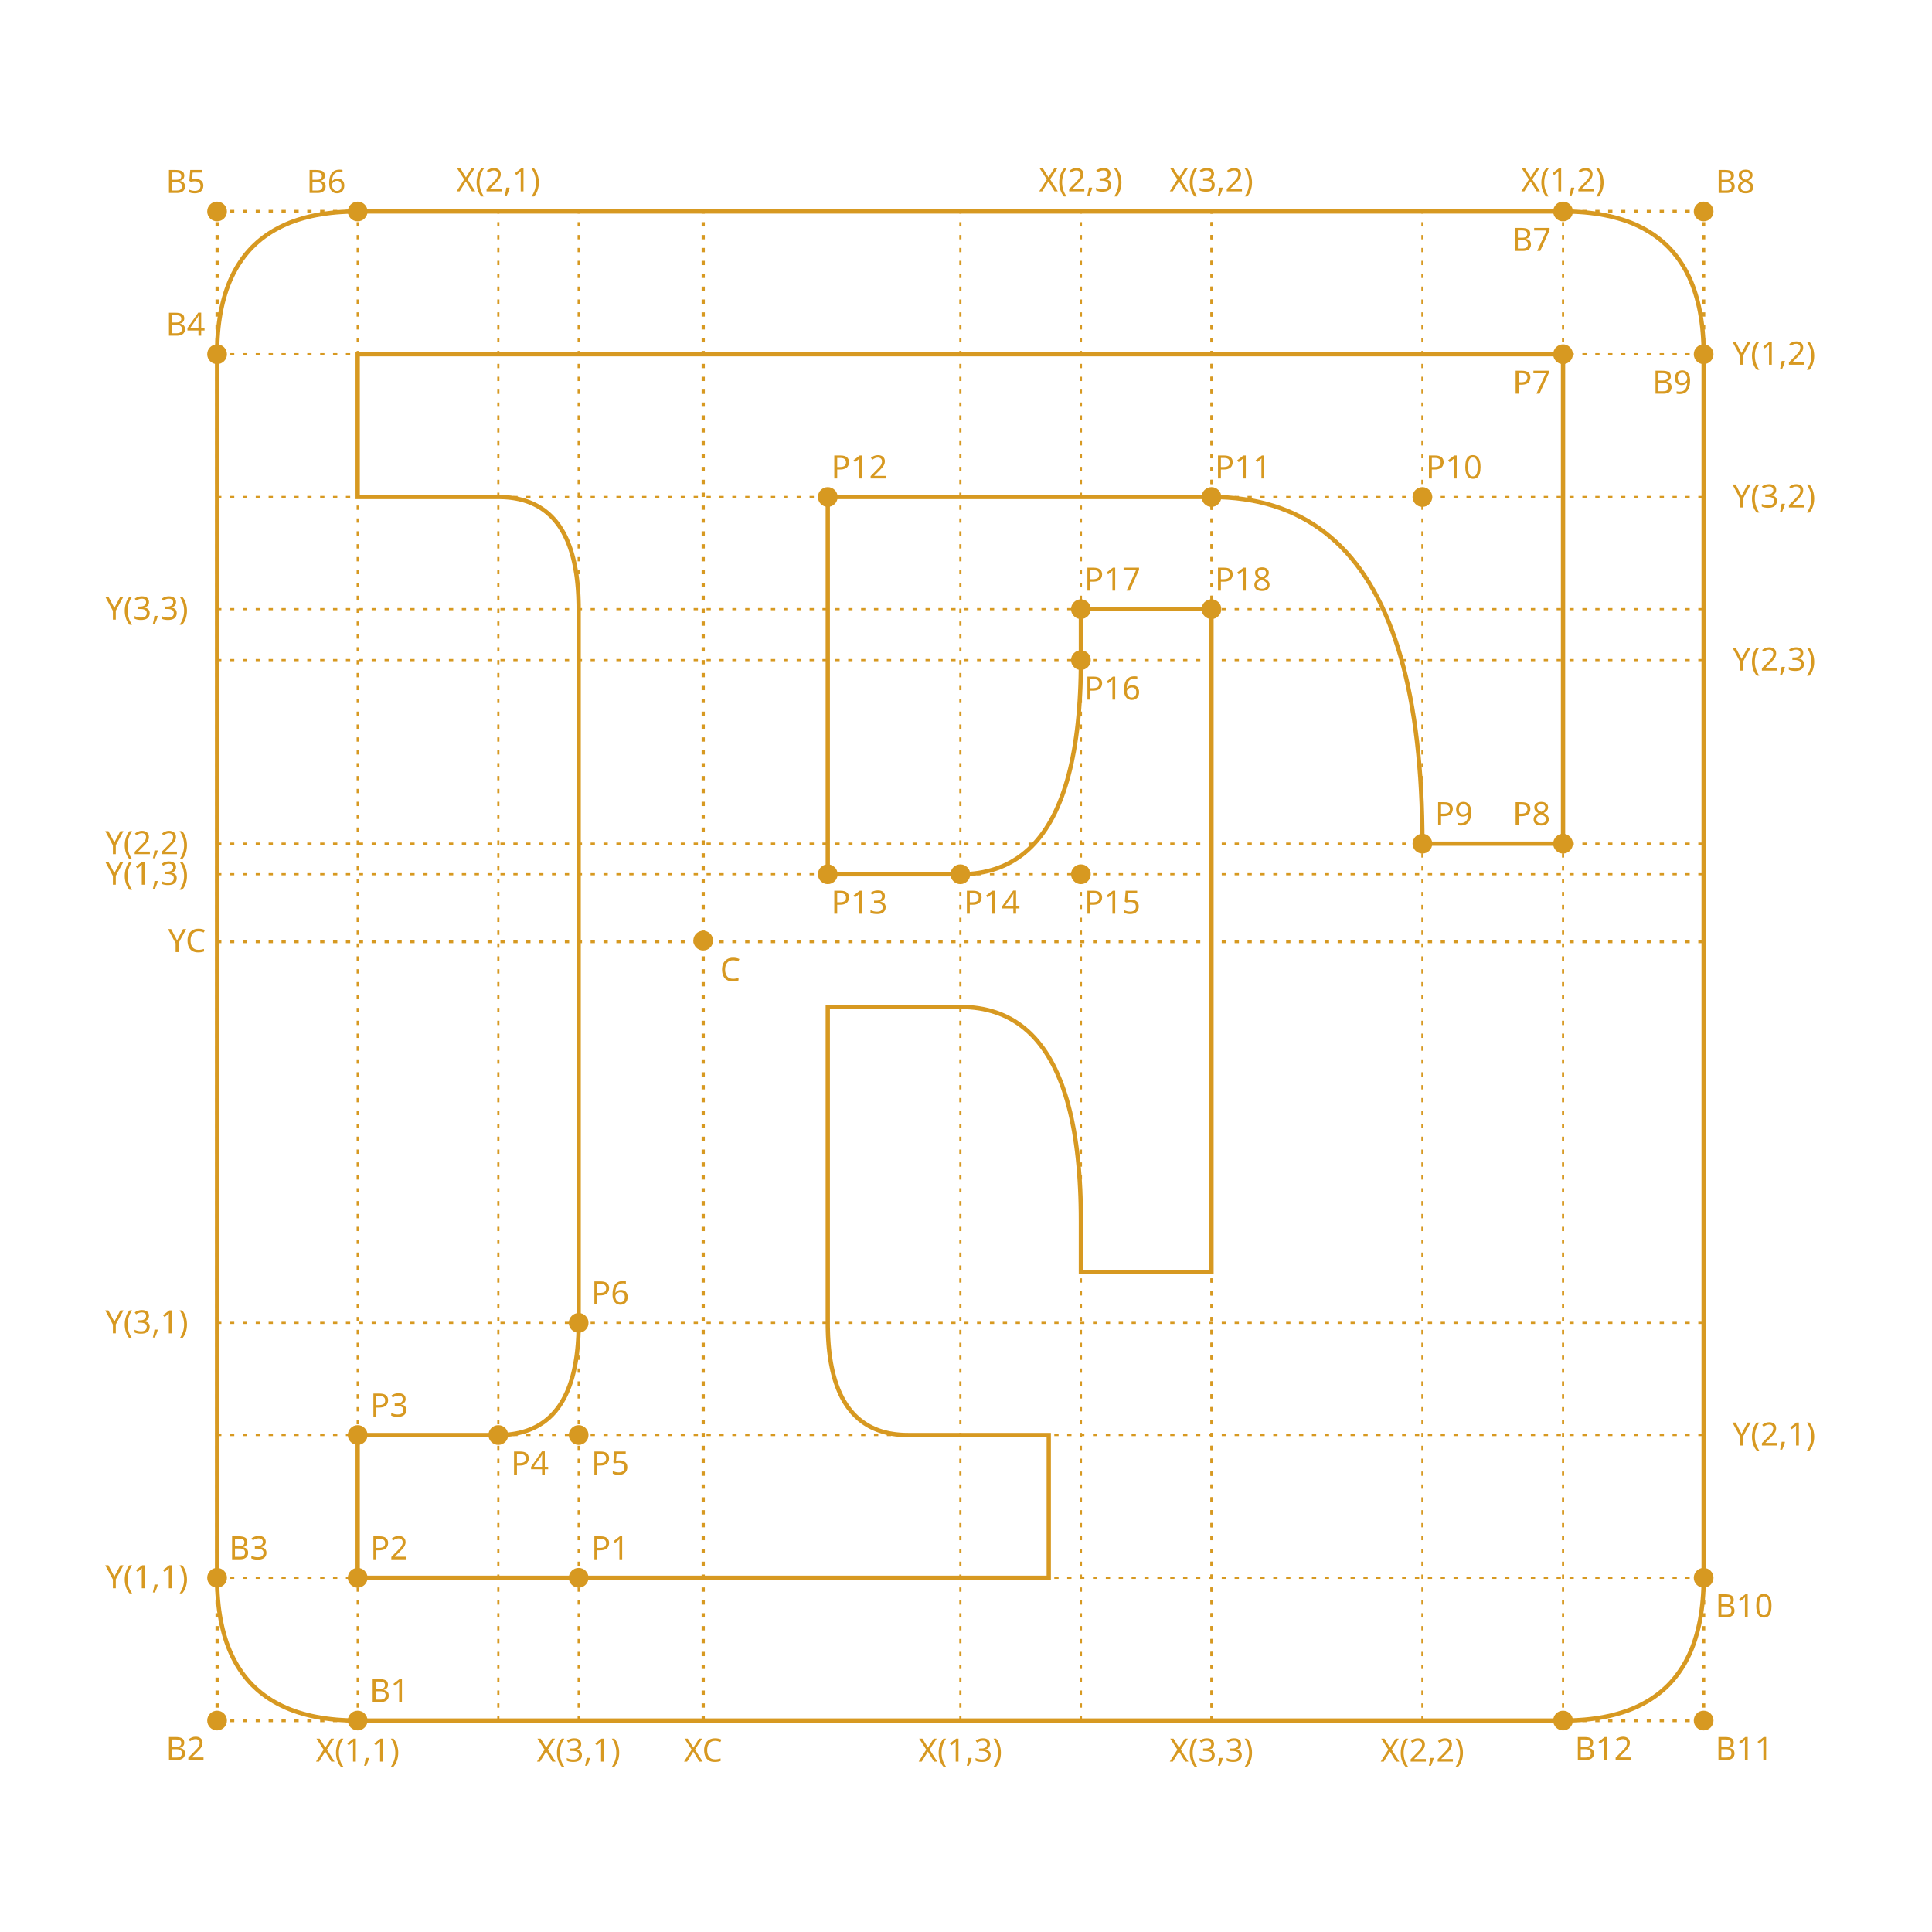
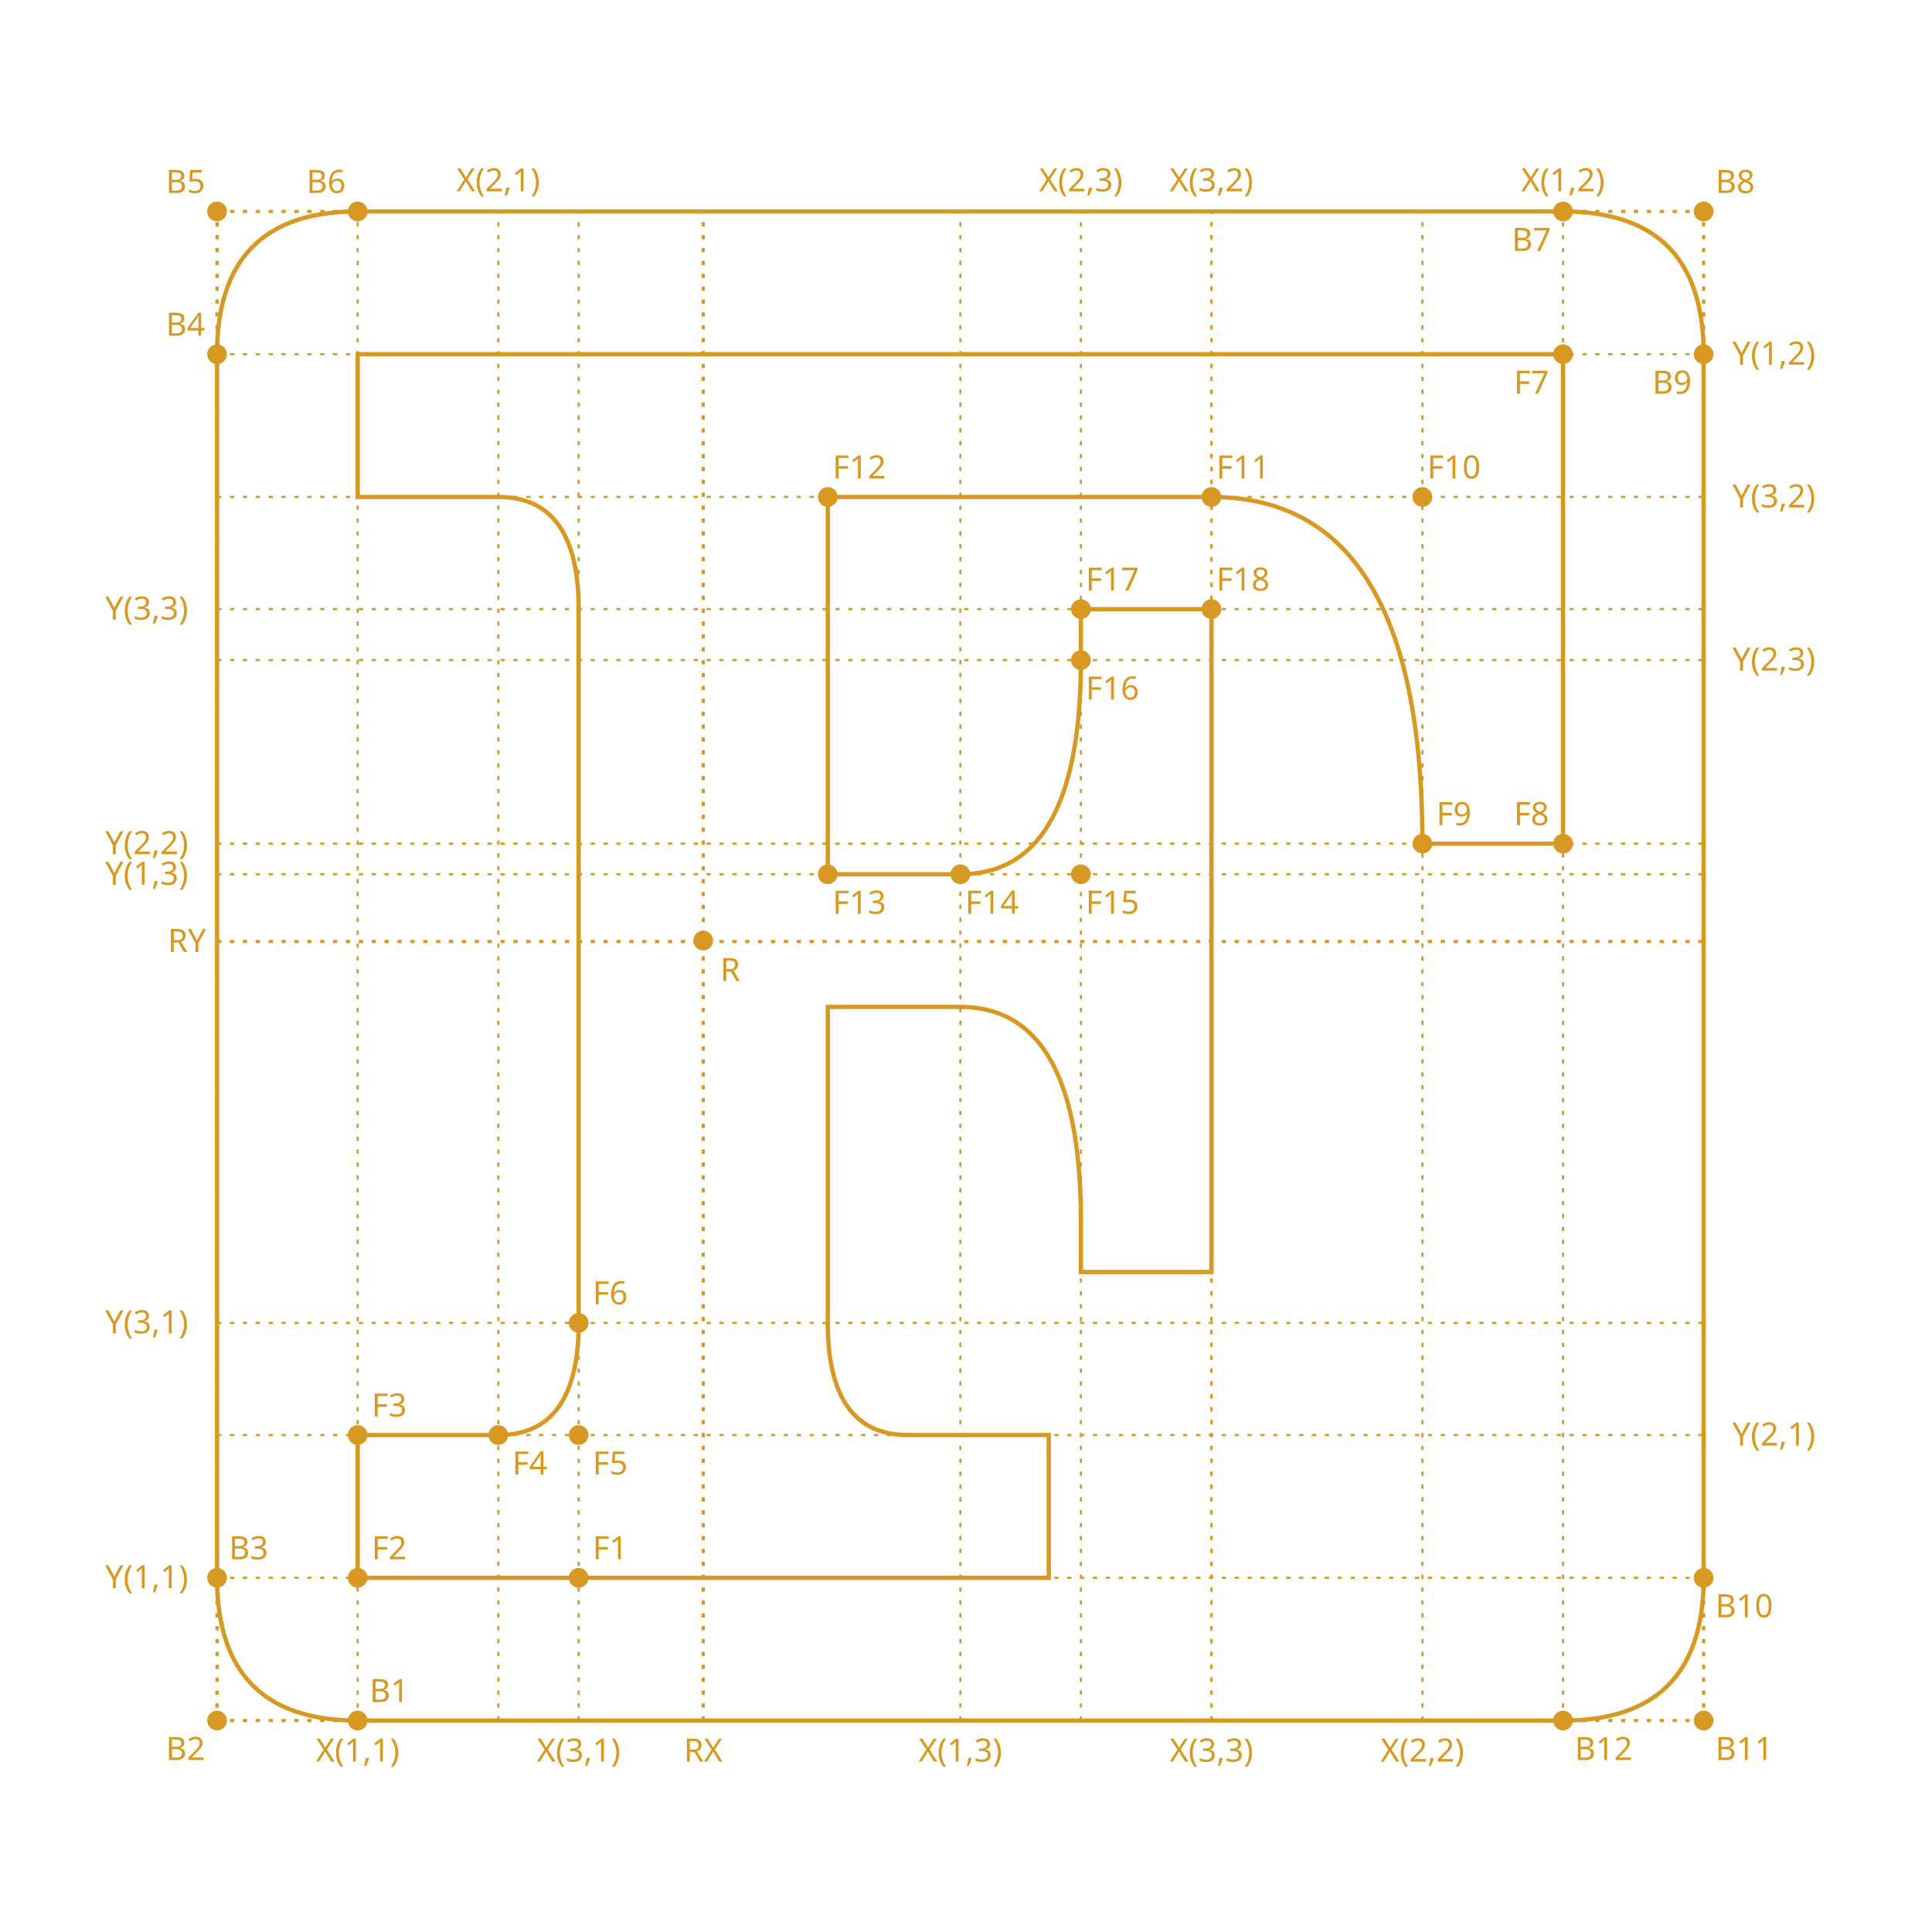
<svg xmlns="http://www.w3.org/2000/svg" xmlns:xlink="http://www.w3.org/1999/xlink" width="900" height="900" viewBox="0 0 900 900">
  <g id="gnuplot_canvas">
    <rect x="0" y="0" width="900" height="900" fill="none" />
    <defs>
      <circle id="gpDot" r="0.5" stroke-width="0.5" stroke="currentColor" />
      <path id="gpPt0" stroke-width="0.178" stroke="currentColor" d="M-1,0 h2 M0,-1 v2" />
      <path id="gpPt1" stroke-width="0.178" stroke="currentColor" d="M-1,-1 L1,1 M1,-1 L-1,1" />
      <path id="gpPt2" stroke-width="0.178" stroke="currentColor" d="M-1,0 L1,0 M0,-1 L0,1 M-1,-1 L1,1 M-1,1 L1,-1" />
      <rect id="gpPt3" stroke-width="0.178" stroke="currentColor" x="-1" y="-1" width="2" height="2" />
      <rect id="gpPt4" stroke-width="0.178" stroke="currentColor" fill="currentColor" x="-1" y="-1" width="2" height="2" />
      <circle id="gpPt5" stroke-width="0.178" stroke="currentColor" cx="0" cy="0" r="1" />
      <use xlink:href="#gpPt5" id="gpPt6" fill="currentColor" stroke="none" />
      <path id="gpPt7" stroke-width="0.178" stroke="currentColor" d="M0,-1.33 L-1.33,0.67 L1.33,0.67 z" />
      <use xlink:href="#gpPt7" id="gpPt8" fill="currentColor" stroke="none" />
      <use xlink:href="#gpPt7" id="gpPt9" stroke="currentColor" transform="rotate(180)" />
      <use xlink:href="#gpPt9" id="gpPt10" fill="currentColor" stroke="none" />
      <use xlink:href="#gpPt3" id="gpPt11" stroke="currentColor" transform="rotate(45)" />
      <use xlink:href="#gpPt11" id="gpPt12" fill="currentColor" stroke="none" />
      <path id="gpPt13" stroke-width="0.178" stroke="currentColor" d="M0,1.330 L1.265,0.411 L0.782,-1.067 L-0.782,-1.076 L-1.265,0.411 z" />
      <use xlink:href="#gpPt13" id="gpPt14" fill="currentColor" stroke="none" />
      <filter id="textbox" filterUnits="objectBoundingBox" x="0" y="0" height="1" width="1">
        <feFlood flood-color="white" flood-opacity="1" result="bgnd" />
        <feComposite in="SourceGraphic" in2="bgnd" operator="atop" />
      </filter>
      <filter id="greybox" filterUnits="objectBoundingBox" x="0" y="0" height="1" width="1">
        <feFlood flood-color="lightgrey" flood-opacity="1" result="grey" />
        <feComposite in="SourceGraphic" in2="grey" operator="atop" />
      </filter>
    </defs>
    <g fill="none" color="white" stroke="currentColor" stroke-width="1.00" stroke-linecap="butt" stroke-linejoin="miter">
</g>
    <g fill="none" color="black" stroke="currentColor" stroke-width="1.00" stroke-linecap="butt" stroke-linejoin="miter">
      <path stroke="black" d="M26.25,830.00 M868.49,830.00  " />
      <g transform="translate(15.75,834.88)" stroke="none" fill="black" font-family="Cascadia Mono" font-size="15.00" text-anchor="end">
        <text />
      </g>
    </g>
    <g fill="none" color="black" stroke="currentColor" stroke-width="1.00" stroke-linecap="butt" stroke-linejoin="miter">
      <path stroke="black" d="M26.25,735.00 M868.49,735.00  " />
      <g transform="translate(15.75,739.88)" stroke="none" fill="black" font-family="Cascadia Mono" font-size="15.00" text-anchor="end">
        <text />
      </g>
    </g>
    <g fill="none" color="black" stroke="currentColor" stroke-width="1.00" stroke-linecap="butt" stroke-linejoin="miter">
      <path stroke="black" d="M26.25,640.00 M868.49,640.00  " />
      <g transform="translate(15.75,644.88)" stroke="none" fill="black" font-family="Cascadia Mono" font-size="15.00" text-anchor="end">
        <text />
      </g>
    </g>
    <g fill="none" color="black" stroke="currentColor" stroke-width="1.00" stroke-linecap="butt" stroke-linejoin="miter">
      <path stroke="black" d="M26.25,545.00 M868.49,545.00  " />
      <g transform="translate(15.75,549.88)" stroke="none" fill="black" font-family="Cascadia Mono" font-size="15.00" text-anchor="end">
        <text />
      </g>
    </g>
    <g fill="none" color="black" stroke="currentColor" stroke-width="1.00" stroke-linecap="butt" stroke-linejoin="miter">
      <path stroke="black" d="M26.25,450.00 M868.49,450.00  " />
      <g transform="translate(15.75,454.88)" stroke="none" fill="black" font-family="Cascadia Mono" font-size="15.00" text-anchor="end">
        <text />
      </g>
    </g>
    <g fill="none" color="black" stroke="currentColor" stroke-width="1.00" stroke-linecap="butt" stroke-linejoin="miter">
      <path stroke="black" d="M26.25,355.01 M868.49,355.01  " />
      <g transform="translate(15.75,359.89)" stroke="none" fill="black" font-family="Cascadia Mono" font-size="15.00" text-anchor="end">
        <text />
      </g>
    </g>
    <g fill="none" color="black" stroke="currentColor" stroke-width="1.00" stroke-linecap="butt" stroke-linejoin="miter">
      <path stroke="black" d="M26.25,260.01 M868.49,260.01  " />
      <g transform="translate(15.75,264.89)" stroke="none" fill="black" font-family="Cascadia Mono" font-size="15.00" text-anchor="end">
        <text />
      </g>
    </g>
    <g fill="none" color="black" stroke="currentColor" stroke-width="1.00" stroke-linecap="butt" stroke-linejoin="miter">
      <path stroke="black" d="M26.25,165.01 M868.49,165.01  " />
      <g transform="translate(15.75,169.89)" stroke="none" fill="black" font-family="Cascadia Mono" font-size="15.00" text-anchor="end">
        <text />
      </g>
    </g>
    <g fill="none" color="black" stroke="currentColor" stroke-width="1.00" stroke-linecap="butt" stroke-linejoin="miter">
      <path stroke="black" d="M26.25,70.01 M868.49,70.01  " />
      <g transform="translate(15.75,74.89)" stroke="none" fill="black" font-family="Cascadia Mono" font-size="15.00" text-anchor="end">
        <text />
      </g>
    </g>
    <g fill="none" color="black" stroke="currentColor" stroke-width="1.00" stroke-linecap="butt" stroke-linejoin="miter">
      <path stroke="black" d="M73.04,877.50 M73.04,22.51  " />
      <g transform="translate(73.04,904.87)" stroke="none" fill="black" font-family="Cascadia Mono" font-size="15.00" text-anchor="middle">
        <text />
      </g>
    </g>
    <g fill="none" color="black" stroke="currentColor" stroke-width="1.00" stroke-linecap="butt" stroke-linejoin="miter">
      <path stroke="black" d="M166.62,877.50 M166.62,22.51  " />
      <g transform="translate(166.62,904.87)" stroke="none" fill="black" font-family="Cascadia Mono" font-size="15.00" text-anchor="middle">
        <text />
      </g>
    </g>
    <g fill="none" color="black" stroke="currentColor" stroke-width="1.00" stroke-linecap="butt" stroke-linejoin="miter">
      <path stroke="black" d="M260.21,877.50 M260.21,22.51  " />
      <g transform="translate(260.21,904.87)" stroke="none" fill="black" font-family="Cascadia Mono" font-size="15.00" text-anchor="middle">
        <text />
      </g>
    </g>
    <g fill="none" color="black" stroke="currentColor" stroke-width="1.00" stroke-linecap="butt" stroke-linejoin="miter">
      <path stroke="black" d="M353.79,877.50 M353.79,22.51  " />
      <g transform="translate(353.79,904.87)" stroke="none" fill="black" font-family="Cascadia Mono" font-size="15.00" text-anchor="middle">
        <text />
      </g>
    </g>
    <g fill="none" color="black" stroke="currentColor" stroke-width="1.00" stroke-linecap="butt" stroke-linejoin="miter">
      <path stroke="black" d="M447.37,877.50 M447.37,22.51  " />
      <g transform="translate(447.37,904.87)" stroke="none" fill="black" font-family="Cascadia Mono" font-size="15.00" text-anchor="middle">
        <text />
      </g>
    </g>
    <g fill="none" color="black" stroke="currentColor" stroke-width="1.00" stroke-linecap="butt" stroke-linejoin="miter">
      <path stroke="black" d="M540.95,877.50 M540.95,22.51  " />
      <g transform="translate(540.95,904.87)" stroke="none" fill="black" font-family="Cascadia Mono" font-size="15.00" text-anchor="middle">
        <text />
      </g>
    </g>
    <g fill="none" color="black" stroke="currentColor" stroke-width="1.00" stroke-linecap="butt" stroke-linejoin="miter">
      <path stroke="black" d="M634.53,877.50 M634.53,22.51  " />
      <g transform="translate(634.53,904.87)" stroke="none" fill="black" font-family="Cascadia Mono" font-size="15.00" text-anchor="middle">
        <text />
      </g>
    </g>
    <g fill="none" color="black" stroke="currentColor" stroke-width="1.00" stroke-linecap="butt" stroke-linejoin="miter">
      <path stroke="black" d="M728.12,877.50 M728.12,22.51  " />
      <g transform="translate(728.12,904.87)" stroke="none" fill="black" font-family="Cascadia Mono" font-size="15.00" text-anchor="middle">
        <text />
      </g>
    </g>
    <g fill="none" color="black" stroke="currentColor" stroke-width="1.00" stroke-linecap="butt" stroke-linejoin="miter">
      <path stroke="black" d="M821.70,877.50 M821.70,22.51  " />
      <g transform="translate(821.70,904.87)" stroke="none" fill="black" font-family="Cascadia Mono" font-size="15.00" text-anchor="middle">
        <text />
      </g>
    </g>
    <g fill="none" color="black" stroke="currentColor" stroke-width="1.00" stroke-linecap="butt" stroke-linejoin="miter">
      <g transform="translate(340.18,456.99)" stroke="none" fill="rgb(215,153,33)" font-family="Cascadia Mono" font-size="15.00" text-anchor="middle">
        <text>
-           <tspan font-family="Cascadia Mono">C</tspan>
+           <tspan font-family="Cascadia Mono">R</tspan>
        </text>
      </g>
      <g transform="translate(284.26,726.38)" stroke="none" fill="rgb(215,153,33)" font-family="Cascadia Mono" font-size="15.00" text-anchor="middle">
        <text>
-           <tspan font-family="Cascadia Mono">P1</tspan>
+           <tspan font-family="Cascadia Mono">F1</tspan>
        </text>
      </g>
      <g transform="translate(181.32,726.38)" stroke="none" fill="rgb(215,153,33)" font-family="Cascadia Mono" font-size="15.00" text-anchor="middle">
        <text>
-           <tspan font-family="Cascadia Mono">P2</tspan>
+           <tspan font-family="Cascadia Mono">F2</tspan>
        </text>
      </g>
      <g transform="translate(181.32,659.88)" stroke="none" fill="rgb(215,153,33)" font-family="Cascadia Mono" font-size="15.00" text-anchor="middle">
        <text>
-           <tspan font-family="Cascadia Mono">P3</tspan>
+           <tspan font-family="Cascadia Mono">F3</tspan>
        </text>
      </g>
      <g transform="translate(246.83,686.88)" stroke="none" fill="rgb(215,153,33)" font-family="Cascadia Mono" font-size="15.00" text-anchor="middle">
        <text>
-           <tspan font-family="Cascadia Mono">P4</tspan>
+           <tspan font-family="Cascadia Mono">F4</tspan>
        </text>
      </g>
      <g transform="translate(284.26,686.88)" stroke="none" fill="rgb(215,153,33)" font-family="Cascadia Mono" font-size="15.00" text-anchor="middle">
        <text>
-           <tspan font-family="Cascadia Mono">P5</tspan>
+           <tspan font-family="Cascadia Mono">F5</tspan>
        </text>
      </g>
      <g transform="translate(284.26,607.63)" stroke="none" fill="rgb(215,153,33)" font-family="Cascadia Mono" font-size="15.00" text-anchor="middle">
        <text>
-           <tspan font-family="Cascadia Mono">P6</tspan>
+           <tspan font-family="Cascadia Mono">F6</tspan>
        </text>
      </g>
      <g transform="translate(713.42,183.39)" stroke="none" fill="rgb(215,153,33)" font-family="Cascadia Mono" font-size="15.00" text-anchor="middle">
        <text>
-           <tspan font-family="Cascadia Mono">P7</tspan>
+           <tspan font-family="Cascadia Mono">F7</tspan>
        </text>
      </g>
      <g transform="translate(713.42,384.39)" stroke="none" fill="rgb(215,153,33)" font-family="Cascadia Mono" font-size="15.00" text-anchor="middle">
        <text>
-           <tspan font-family="Cascadia Mono">P8</tspan>
+           <tspan font-family="Cascadia Mono">F8</tspan>
        </text>
      </g>
      <g transform="translate(677.31,384.39)" stroke="none" fill="rgb(215,153,33)" font-family="Cascadia Mono" font-size="15.00" text-anchor="middle">
        <text>
-           <tspan font-family="Cascadia Mono">P9</tspan>
+           <tspan font-family="Cascadia Mono">F9</tspan>
        </text>
      </g>
      <g transform="translate(677.31,222.89)" stroke="none" fill="rgb(215,153,33)" font-family="Cascadia Mono" font-size="15.00" text-anchor="middle">
        <text>
-           <tspan font-family="Cascadia Mono">P10</tspan>
+           <tspan font-family="Cascadia Mono">F10</tspan>
        </text>
      </g>
      <g transform="translate(579.05,222.89)" stroke="none" fill="rgb(215,153,33)" font-family="Cascadia Mono" font-size="15.00" text-anchor="middle">
        <text>
-           <tspan font-family="Cascadia Mono">P11</tspan>
+           <tspan font-family="Cascadia Mono">F11</tspan>
        </text>
      </g>
      <g transform="translate(400.31,222.89)" stroke="none" fill="rgb(215,153,33)" font-family="Cascadia Mono" font-size="15.00" text-anchor="middle">
        <text>
-           <tspan font-family="Cascadia Mono">P12</tspan>
+           <tspan font-family="Cascadia Mono">F12</tspan>
        </text>
      </g>
      <g transform="translate(400.31,425.64)" stroke="none" fill="rgb(215,153,33)" font-family="Cascadia Mono" font-size="15.00" text-anchor="middle">
        <text>
-           <tspan font-family="Cascadia Mono">P13</tspan>
+           <tspan font-family="Cascadia Mono">F13</tspan>
        </text>
      </g>
      <g transform="translate(462.07,425.64)" stroke="none" fill="rgb(215,153,33)" font-family="Cascadia Mono" font-size="15.00" text-anchor="middle">
        <text>
-           <tspan font-family="Cascadia Mono">P14</tspan>
+           <tspan font-family="Cascadia Mono">F14</tspan>
        </text>
      </g>
      <g transform="translate(518.22,425.64)" stroke="none" fill="rgb(215,153,33)" font-family="Cascadia Mono" font-size="15.00" text-anchor="middle">
        <text>
-           <tspan font-family="Cascadia Mono">P15</tspan>
+           <tspan font-family="Cascadia Mono">F15</tspan>
        </text>
      </g>
      <g transform="translate(518.22,325.89)" stroke="none" fill="rgb(215,153,33)" font-family="Cascadia Mono" font-size="15.00" text-anchor="middle">
        <text>
-           <tspan font-family="Cascadia Mono">P16</tspan>
+           <tspan font-family="Cascadia Mono">F16</tspan>
        </text>
      </g>
      <g transform="translate(518.22,275.14)" stroke="none" fill="rgb(215,153,33)" font-family="Cascadia Mono" font-size="15.00" text-anchor="middle">
        <text>
-           <tspan font-family="Cascadia Mono">P17</tspan>
+           <tspan font-family="Cascadia Mono">F17</tspan>
        </text>
      </g>
      <g transform="translate(579.05,275.14)" stroke="none" fill="rgb(215,153,33)" font-family="Cascadia Mono" font-size="15.00" text-anchor="middle">
        <text>
-           <tspan font-family="Cascadia Mono">P18</tspan>
+           <tspan font-family="Cascadia Mono">F18</tspan>
        </text>
      </g>
      <g transform="translate(181.32,792.88)" stroke="none" fill="rgb(215,153,33)" font-family="Cascadia Mono" font-size="15.00" text-anchor="middle">
        <text>
          <tspan font-family="Cascadia Mono">B1</tspan>
        </text>
      </g>
      <g transform="translate(86.42,819.88)" stroke="none" fill="rgb(215,153,33)" font-family="Cascadia Mono" font-size="15.00" text-anchor="middle">
        <text>
          <tspan font-family="Cascadia Mono">B2</tspan>
        </text>
      </g>
      <g transform="translate(115.82,726.38)" stroke="none" fill="rgb(215,153,33)" font-family="Cascadia Mono" font-size="15.00" text-anchor="middle">
        <text>
          <tspan font-family="Cascadia Mono">B3</tspan>
        </text>
      </g>
      <g transform="translate(86.42,156.39)" stroke="none" fill="rgb(215,153,33)" font-family="Cascadia Mono" font-size="15.00" text-anchor="middle">
        <text>
          <tspan font-family="Cascadia Mono">B4</tspan>
        </text>
      </g>
      <g transform="translate(86.42,89.89)" stroke="none" fill="rgb(215,153,33)" font-family="Cascadia Mono" font-size="15.00" text-anchor="middle">
        <text>
          <tspan font-family="Cascadia Mono">B5</tspan>
        </text>
      </g>
      <g transform="translate(151.92,89.89)" stroke="none" fill="rgb(215,153,33)" font-family="Cascadia Mono" font-size="15.00" text-anchor="middle">
        <text>
          <tspan font-family="Cascadia Mono">B6</tspan>
        </text>
      </g>
      <g transform="translate(713.42,116.89)" stroke="none" fill="rgb(215,153,33)" font-family="Cascadia Mono" font-size="15.00" text-anchor="middle">
        <text>
          <tspan font-family="Cascadia Mono">B7</tspan>
        </text>
      </g>
      <g transform="translate(808.32,89.89)" stroke="none" fill="rgb(215,153,33)" font-family="Cascadia Mono" font-size="15.00" text-anchor="middle">
        <text>
          <tspan font-family="Cascadia Mono">B8</tspan>
        </text>
      </g>
      <g transform="translate(778.92,183.39)" stroke="none" fill="rgb(215,153,33)" font-family="Cascadia Mono" font-size="15.00" text-anchor="middle">
        <text>
          <tspan font-family="Cascadia Mono">B9</tspan>
        </text>
      </g>
      <g transform="translate(812.52,753.38)" stroke="none" fill="rgb(215,153,33)" font-family="Cascadia Mono" font-size="15.00" text-anchor="middle">
        <text>
          <tspan font-family="Cascadia Mono">B10</tspan>
        </text>
      </g>
      <g transform="translate(812.52,819.88)" stroke="none" fill="rgb(215,153,33)" font-family="Cascadia Mono" font-size="15.00" text-anchor="middle">
        <text>
          <tspan font-family="Cascadia Mono">B11</tspan>
        </text>
      </g>
      <g transform="translate(747.02,819.88)" stroke="none" fill="rgb(215,153,33)" font-family="Cascadia Mono" font-size="15.00" text-anchor="middle">
        <text>
          <tspan font-family="Cascadia Mono">B12</tspan>
        </text>
      </g>
    </g>
    <g fill="none" color="gray" stroke="currentColor" stroke-width="1.00" stroke-linecap="butt" stroke-linejoin="miter">
      <path stroke="rgb(215, 153,  33)" stroke-dasharray="2,4" d="M166.63,801.49 L166.63,98.50  " />
    </g>
    <g fill="none" color="gray" stroke="currentColor" stroke-width="1.00" stroke-linecap="butt" stroke-linejoin="miter">
      <path stroke="rgb(215, 153,  33)" stroke-dasharray="2,4" d="M101.13,734.99 L793.63,734.99  " />
    </g>
    <g fill="none" color="gray" stroke="currentColor" stroke-width="1.00" stroke-linecap="butt" stroke-linejoin="miter">
      <path stroke="rgb(215, 153,  33)" stroke-dasharray="2,4" d="M232.14,801.49 L232.14,98.50  " />
    </g>
    <g fill="none" color="gray" stroke="currentColor" stroke-width="1.00" stroke-linecap="butt" stroke-linejoin="miter">
      <path stroke="rgb(215, 153,  33)" stroke-dasharray="2,4" d="M101.13,668.49 L793.63,668.49  " />
    </g>
    <g fill="none" color="gray" stroke="currentColor" stroke-width="1.00" stroke-linecap="butt" stroke-linejoin="miter">
      <path stroke="rgb(215, 153,  33)" stroke-dasharray="2,4" d="M269.57,801.49 L269.57,98.50  " />
    </g>
    <g fill="none" color="gray" stroke="currentColor" stroke-width="1.00" stroke-linecap="butt" stroke-linejoin="miter">
      <path stroke="rgb(215, 153,  33)" stroke-dasharray="2,4" d="M101.13,616.24 L793.63,616.24  " />
    </g>
    <g fill="none" color="gray" stroke="currentColor" stroke-width="1.00" stroke-linecap="butt" stroke-linejoin="miter">
      <path stroke="rgb(215, 153,  33)" stroke-dasharray="2,4" d="M728.13,801.49 L728.13,98.50  " />
    </g>
    <g fill="none" color="gray" stroke="currentColor" stroke-width="1.00" stroke-linecap="butt" stroke-linejoin="miter">
      <path stroke="rgb(215, 153,  33)" stroke-dasharray="2,4" d="M101.13,165.00 L793.63,165.00  " />
    </g>
    <g fill="none" color="gray" stroke="currentColor" stroke-width="1.00" stroke-linecap="butt" stroke-linejoin="miter">
      <path stroke="rgb(215, 153,  33)" stroke-dasharray="2,4" d="M662.62,801.49 L662.62,98.50  " />
    </g>
    <g fill="none" color="gray" stroke="currentColor" stroke-width="1.00" stroke-linecap="butt" stroke-linejoin="miter">
      <path stroke="rgb(215, 153,  33)" stroke-dasharray="2,4" d="M101.13,393.00 L793.63,393.00  " />
    </g>
    <g fill="none" color="gray" stroke="currentColor" stroke-width="1.00" stroke-linecap="butt" stroke-linejoin="miter">
      <path stroke="rgb(215, 153,  33)" stroke-dasharray="2,4" d="M564.36,801.49 L564.36,98.50  " />
    </g>
    <g fill="none" color="gray" stroke="currentColor" stroke-width="1.00" stroke-linecap="butt" stroke-linejoin="miter">
      <path stroke="rgb(215, 153,  33)" stroke-dasharray="2,4" d="M101.13,231.50 L793.63,231.50  " />
    </g>
    <g fill="none" color="gray" stroke="currentColor" stroke-width="1.00" stroke-linecap="butt" stroke-linejoin="miter">
      <path stroke="rgb(215, 153,  33)" stroke-dasharray="2,4" d="M447.38,801.49 L447.38,98.50  " />
    </g>
    <g fill="none" color="gray" stroke="currentColor" stroke-width="1.00" stroke-linecap="butt" stroke-linejoin="miter">
      <path stroke="rgb(215, 153,  33)" stroke-dasharray="2,4" d="M101.13,407.25 L793.63,407.25  " />
    </g>
    <g fill="none" color="gray" stroke="currentColor" stroke-width="1.00" stroke-linecap="butt" stroke-linejoin="miter">
      <path stroke="rgb(215, 153,  33)" stroke-dasharray="2,4" d="M503.53,801.49 L503.53,98.50  " />
    </g>
    <g fill="none" color="gray" stroke="currentColor" stroke-width="1.00" stroke-linecap="butt" stroke-linejoin="miter">
      <path stroke="rgb(215, 153,  33)" stroke-dasharray="2,4" d="M101.13,307.50 L793.63,307.50  " />
    </g>
    <g fill="none" color="gray" stroke="currentColor" stroke-width="1.00" stroke-linecap="butt" stroke-linejoin="miter">
      <path stroke="rgb(215, 153,  33)" stroke-dasharray="2,4" d="M564.36,801.49 L564.36,98.50  " />
    </g>
    <g fill="none" color="gray" stroke="currentColor" stroke-width="1.00" stroke-linecap="butt" stroke-linejoin="miter">
      <path stroke="rgb(215, 153,  33)" stroke-dasharray="2,4" d="M101.13,283.75 L793.63,283.75  " />
    </g>
    <g fill="none" color="gray" stroke="rgb(215, 153,  33)" stroke-width="1.50" stroke-linecap="butt" stroke-linejoin="miter">
</g>
    <g fill="none" color="gray" stroke="currentColor" stroke-width="1.50" stroke-linecap="butt" stroke-linejoin="miter">
      <path stroke="rgb(215, 153,  33)" stroke-dasharray="2,4" d="M101.13,801.49 L101.13,98.50  " />
    </g>
    <g fill="none" color="gray" stroke="currentColor" stroke-width="1.50" stroke-linecap="butt" stroke-linejoin="miter">
      <path stroke="rgb(215, 153,  33)" stroke-dasharray="2,4" d="M793.63,801.49 L793.63,98.50  " />
    </g>
    <g fill="none" color="gray" stroke="currentColor" stroke-width="1.50" stroke-linecap="butt" stroke-linejoin="miter">
      <path stroke="rgb(215, 153,  33)" stroke-dasharray="2,4" d="M101.13,801.49 L793.63,801.49  " />
    </g>
    <g fill="none" color="gray" stroke="currentColor" stroke-width="1.50" stroke-linecap="butt" stroke-linejoin="miter">
      <path stroke="rgb(215, 153,  33)" stroke-dasharray="2,4" d="M101.13,98.50 L793.63,98.50  " />
    </g>
    <g fill="none" color="gray" stroke="currentColor" stroke-width="1.50" stroke-linecap="butt" stroke-linejoin="miter">
      <path stroke="rgb(215, 153,  33)" stroke-dasharray="2,4" d="M327.59,801.49 L327.59,98.50  " />
    </g>
    <g fill="none" color="gray" stroke="currentColor" stroke-width="1.50" stroke-linecap="butt" stroke-linejoin="miter">
      <path stroke="rgb(215, 153,  33)" stroke-dasharray="2,4" d="M101.13,438.60 L793.63,438.60  " />
    </g>
    <g fill="none" color="gray" stroke="rgb(215, 153,  33)" stroke-width="1.00" stroke-linecap="butt" stroke-linejoin="miter">
</g>
    <g fill="none" color="black" stroke="currentColor" stroke-width="1.00" stroke-linecap="butt" stroke-linejoin="miter">
</g>
    <g id="gnuplot_plot_1">
      <g fill="none" color="white" stroke="black" stroke-width="2.00" stroke-linecap="butt" stroke-linejoin="miter">
</g>
      <g fill="none" color="black" stroke="currentColor" stroke-width="2.00" stroke-linecap="butt" stroke-linejoin="miter">
        <path stroke="rgb(215, 153,  33)" d="M385.61,616.25 L385.62,618.32 L385.67,620.35 L385.74,622.33 L385.85,624.28 L385.98,626.18 L386.14,628.04 L386.34,629.86   L386.56,631.64 L386.82,633.37 L387.10,635.06 L387.42,636.71 L387.76,638.32 L388.14,639.89 L388.54,641.42 L388.97,642.90   L389.44,644.34 L389.93,645.74 L390.46,647.10 L391.01,648.42 L391.59,649.69 L392.21,650.93 L392.85,652.12 L393.53,653.27   L394.23,654.37 L394.96,655.44 L395.73,656.46 L396.52,657.45 L397.34,658.39 L398.20,659.29 L399.08,660.14 L399.99,660.96   L400.94,661.73 L401.91,662.46 L402.91,663.15 L403.95,663.80 L405.01,664.41 L406.10,664.97 L407.23,665.49 L408.38,665.97   L409.56,666.41 L410.78,666.81 L412.02,667.16 L413.29,667.48 L414.59,667.75 L415.93,667.98 L417.29,668.17 L418.68,668.31   L420.10,668.42 L421.56,668.48 L423.04,668.50 L488.55,668.50 L488.55,735.00 L385.61,735.00 L269.56,735.00 L166.62,735.00   L166.62,668.50 L232.13,668.50 L233.61,668.48 L235.07,668.42 L236.49,668.31 L237.88,668.17 L239.24,667.98 L240.58,667.75   L241.88,667.48 L243.15,667.16 L244.39,666.81 L245.61,666.41 L246.79,665.97 L247.94,665.49 L249.07,664.97 L250.16,664.41   L251.22,663.80 L252.25,663.15 L253.26,662.46 L254.23,661.73 L255.17,660.96 L256.09,660.14 L256.97,659.29 L257.82,658.39   L258.65,657.45 L259.44,656.46 L260.21,655.44 L260.94,654.37 L261.64,653.27 L262.32,652.12 L262.96,650.93 L263.57,649.69   L264.16,648.42 L264.71,647.10 L265.24,645.74 L265.73,644.34 L266.19,642.90 L266.63,641.42 L267.03,639.89 L267.41,638.32   L267.75,636.71 L268.07,635.06 L268.35,633.37 L268.61,631.64 L268.83,629.86 L269.02,628.04 L269.19,626.18 L269.32,624.28   L269.43,622.33 L269.50,620.35 L269.55,618.32 L269.56,616.25 L269.56,283.76 L269.55,281.69 L269.50,279.66 L269.43,277.68   L269.32,275.73 L269.19,273.83 L269.02,271.97 L268.83,270.15 L268.61,268.37 L268.35,266.64 L268.07,264.95 L267.75,263.30   L267.41,261.69 L267.03,260.12 L266.63,258.59 L266.19,257.11 L265.73,255.67 L265.24,254.27 L264.71,252.91 L264.16,251.59   L263.57,250.32 L262.96,249.08 L262.32,247.89 L261.64,246.74 L260.94,245.64 L260.21,244.57 L259.44,243.55 L258.65,242.56   L257.82,241.62 L256.97,240.72 L256.09,239.87 L255.17,239.05 L254.23,238.28 L253.26,237.55 L252.25,236.86 L251.22,236.21   L250.16,235.60 L249.07,235.04 L247.94,234.52 L246.79,234.04 L245.61,233.60 L244.39,233.20 L243.15,232.85 L241.88,232.53   L240.58,232.26 L239.24,232.03 L237.88,231.84 L236.49,231.70 L235.07,231.59 L233.61,231.53 L232.13,231.51 L166.62,231.51   L166.62,165.01 L269.56,165.01 L728.12,165.01 L728.12,393.01 L662.61,393.01 L662.57,386.61 L662.45,380.34 L662.26,374.21   L661.98,368.20 L661.63,362.32 L661.19,356.57 L660.68,350.95 L660.09,345.46 L659.43,340.10 L658.68,334.87 L657.85,329.76   L656.95,324.79 L655.97,319.94 L654.91,315.23 L653.77,310.64 L652.55,306.18 L651.25,301.86 L649.87,297.66 L648.42,293.59   L646.89,289.65 L645.28,285.84 L643.59,282.15 L641.82,278.60 L639.97,275.18 L638.04,271.88 L636.04,268.72 L633.96,265.68   L631.79,262.77 L629.55,260.00 L627.24,257.35 L624.84,254.83 L622.36,252.44 L619.81,250.18 L617.17,248.04 L614.46,246.04   L611.67,244.17 L608.80,242.42 L605.85,240.81 L602.83,239.32 L599.72,237.97 L596.54,236.74 L593.28,235.64 L589.94,234.67   L586.52,233.83 L583.02,233.12 L579.44,232.54 L575.79,232.09 L572.05,231.77 L568.24,231.57 L564.35,231.51 L385.61,231.51   L385.61,407.26 L447.37,407.26 L449.59,407.22 L451.77,407.10 L453.91,406.90 L455.99,406.62 L458.04,406.26 L460.04,405.82   L461.99,405.30 L463.90,404.70 L465.76,404.02 L467.58,403.27 L469.36,402.43 L471.09,401.51 L472.77,400.51 L474.41,399.44   L476.01,398.28 L477.56,397.04 L479.06,395.72 L480.52,394.33 L481.94,392.85 L483.31,391.30 L484.63,389.66 L485.91,387.94   L487.15,386.15 L488.34,384.27 L489.48,382.32 L490.58,380.28 L491.64,378.17 L492.65,375.97 L493.61,373.70 L494.54,371.35   L495.41,368.91 L496.24,366.40 L497.03,363.80 L497.77,361.13 L498.47,358.38 L499.12,355.55 L499.72,352.63 L500.29,349.64   L500.80,346.57 L501.27,343.42 L501.70,340.18 L502.08,336.87 L502.42,333.48 L502.71,330.01 L502.96,326.46 L503.16,322.83   L503.32,319.12 L503.43,315.33 L503.50,311.46 L503.52,307.51 L503.52,283.76 L564.35,283.76 L564.35,592.56 L503.52,592.56   L503.52,568.81 L503.50,564.86 L503.43,560.99 L503.32,557.20 L503.16,553.49 L502.96,549.86 L502.71,546.31 L502.42,542.84   L502.08,539.44 L501.70,536.13 L501.27,532.90 L500.80,529.75 L500.29,526.68 L499.72,523.68 L499.12,520.77 L498.47,517.94   L497.77,515.19 L497.03,512.51 L496.24,509.92 L495.41,507.41 L494.54,504.97 L493.61,502.62 L492.65,500.34 L491.64,498.15   L490.58,496.03 L489.48,494.00 L488.34,492.04 L487.15,490.17 L485.91,488.37 L484.63,486.66 L483.31,485.02 L481.94,483.47   L480.52,481.99 L479.06,480.59 L477.56,479.28 L476.01,478.04 L474.41,476.88 L472.77,475.80 L471.09,474.81 L469.36,473.89   L467.58,473.05 L465.76,472.29 L463.90,471.62 L461.99,471.02 L460.04,470.50 L458.04,470.06 L455.99,469.70 L453.91,469.42   L451.77,469.22 L449.59,469.10 L447.37,469.06 L385.61,469.06 L385.61,616.25  " />
      </g>
    </g>
    <g id="gnuplot_plot_2">
      <g fill="none" color="black" stroke="currentColor" stroke-width="2.00" stroke-linecap="butt" stroke-linejoin="miter">
        <path stroke="rgb(215, 153,  33)" d="M166.62,801.50 L164.03,801.47 L161.49,801.39 L159.00,801.26 L156.56,801.08 L154.18,800.84 L151.84,800.54 L149.57,800.20   L147.34,799.80 L145.16,799.35 L143.04,798.84 L140.97,798.28 L138.95,797.67 L136.99,797.01 L135.07,796.29 L133.21,795.52   L131.41,794.69 L129.65,793.81 L127.95,792.88 L126.30,791.90 L124.70,790.86 L123.15,789.77 L121.66,788.63 L120.22,787.43   L118.83,786.18 L117.49,784.88 L116.21,783.52 L114.98,782.11 L113.80,780.65 L112.67,779.13 L111.60,777.56 L110.58,775.94   L109.61,774.26 L108.69,772.53 L107.82,770.75 L107.01,768.92 L106.25,767.03 L105.54,765.09 L104.89,763.09 L104.29,761.04   L103.74,758.94 L103.24,756.79 L102.79,754.58 L102.40,752.32 L102.06,750.00 L101.77,747.64 L101.54,745.22 L101.35,742.74   L101.22,740.22 L101.14,737.64 L101.12,735.00 L101.12,165.01 L101.14,162.37 L101.22,159.79 L101.35,157.27 L101.54,154.79   L101.77,152.37 L102.06,150.01 L102.40,147.69 L102.79,145.43 L103.24,143.22 L103.74,141.07 L104.29,138.97 L104.89,136.92   L105.54,134.92 L106.25,132.98 L107.01,131.09 L107.82,129.26 L108.69,127.48 L109.61,125.75 L110.58,124.07 L111.60,122.45   L112.67,120.88 L113.80,119.36 L114.98,117.90 L116.21,116.49 L117.49,115.13 L118.83,113.83 L120.22,112.58 L121.66,111.38   L123.15,110.24 L124.70,109.15 L126.30,108.11 L127.95,107.13 L129.65,106.20 L131.41,105.32 L133.21,104.49 L135.07,103.72   L136.99,103.00 L138.95,102.34 L140.97,101.73 L143.04,101.17 L145.16,100.66 L147.34,100.21 L149.57,99.81 L151.84,99.47   L154.18,99.17 L156.56,98.93 L159.00,98.75 L161.49,98.62 L164.03,98.54 L166.62,98.51 L728.12,98.51 L730.71,98.54   L733.25,98.62 L735.74,98.75 L738.18,98.93 L740.56,99.17 L742.90,99.47 L745.17,99.81 L747.40,100.21 L749.58,100.66   L751.70,101.17 L753.77,101.73 L755.79,102.34 L757.75,103.00 L759.67,103.72 L761.53,104.49 L763.33,105.32 L765.09,106.20   L766.79,107.13 L768.44,108.11 L770.04,109.15 L771.59,110.24 L773.08,111.38 L774.52,112.58 L775.91,113.83 L777.25,115.13   L778.53,116.49 L779.76,117.90 L780.94,119.36 L782.07,120.88 L783.14,122.45 L784.16,124.07 L785.13,125.75 L786.05,127.48   L786.92,129.26 L787.73,131.09 L788.49,132.98 L789.20,134.92 L789.85,136.92 L790.45,138.97 L791.00,141.07 L791.50,143.22   L791.95,145.43 L792.34,147.69 L792.68,150.01 L792.97,152.37 L793.20,154.79 L793.39,157.27 L793.52,159.79 L793.60,162.37   L793.62,165.01 L793.62,735.00 L793.60,737.64 L793.52,740.22 L793.39,742.74 L793.20,745.22 L792.97,747.64 L792.68,750.00   L792.34,752.32 L791.95,754.58 L791.50,756.79 L791.00,758.94 L790.45,761.04 L789.85,763.09 L789.20,765.09 L788.49,767.03   L787.73,768.92 L786.92,770.75 L786.05,772.53 L785.13,774.26 L784.16,775.94 L783.14,777.56 L782.07,779.13 L780.94,780.65   L779.76,782.11 L778.53,783.52 L777.25,784.88 L775.91,786.18 L774.52,787.43 L773.08,788.63 L771.59,789.77 L770.04,790.86   L768.44,791.90 L766.79,792.88 L765.09,793.81 L763.33,794.69 L761.53,795.52 L759.67,796.29 L757.75,797.01 L755.79,797.67   L753.77,798.28 L751.70,798.84 L749.58,799.35 L747.40,799.80 L745.17,800.20 L742.90,800.54 L740.56,800.84 L738.18,801.08   L735.74,801.26 L733.25,801.39 L730.71,801.47 L728.12,801.50 L166.62,801.50  " />
      </g>
    </g>
    <g id="gnuplot_plot_3">
      <g fill="none" color="white" stroke="rgb(215, 153,  33)" stroke-width="1.00" stroke-linecap="butt" stroke-linejoin="miter">
</g>
      <g fill="none" color="black" stroke="currentColor" stroke-width="1.00" stroke-linecap="butt" stroke-linejoin="miter">
        <use xlink:href="#gpPt6" transform="translate(269.56,735.00) scale(4.22)" color="rgb(215, 153,  33)" />
        <use xlink:href="#gpPt6" transform="translate(166.62,735.00) scale(4.22)" color="rgb(215, 153,  33)" />
        <use xlink:href="#gpPt6" transform="translate(166.62,668.50) scale(4.22)" color="rgb(215, 153,  33)" />
        <use xlink:href="#gpPt6" transform="translate(232.13,668.50) scale(4.22)" color="rgb(215, 153,  33)" />
        <use xlink:href="#gpPt6" transform="translate(269.56,668.50) scale(4.22)" color="rgb(215, 153,  33)" />
        <use xlink:href="#gpPt6" transform="translate(269.56,616.25) scale(4.22)" color="rgb(215, 153,  33)" />
        <use xlink:href="#gpPt6" transform="translate(728.12,165.01) scale(4.22)" color="rgb(215, 153,  33)" />
        <use xlink:href="#gpPt6" transform="translate(728.12,393.01) scale(4.22)" color="rgb(215, 153,  33)" />
        <use xlink:href="#gpPt6" transform="translate(662.61,393.01) scale(4.22)" color="rgb(215, 153,  33)" />
        <use xlink:href="#gpPt6" transform="translate(662.61,231.51) scale(4.22)" color="rgb(215, 153,  33)" />
        <use xlink:href="#gpPt6" transform="translate(564.35,231.51) scale(4.22)" color="rgb(215, 153,  33)" />
        <use xlink:href="#gpPt6" transform="translate(385.61,231.51) scale(4.22)" color="rgb(215, 153,  33)" />
        <use xlink:href="#gpPt6" transform="translate(385.61,407.26) scale(4.22)" color="rgb(215, 153,  33)" />
        <use xlink:href="#gpPt6" transform="translate(447.37,407.26) scale(4.22)" color="rgb(215, 153,  33)" />
        <use xlink:href="#gpPt6" transform="translate(503.52,407.26) scale(4.22)" color="rgb(215, 153,  33)" />
        <use xlink:href="#gpPt6" transform="translate(503.52,307.51) scale(4.22)" color="rgb(215, 153,  33)" />
        <use xlink:href="#gpPt6" transform="translate(503.52,283.76) scale(4.22)" color="rgb(215, 153,  33)" />
        <use xlink:href="#gpPt6" transform="translate(564.35,283.76) scale(4.22)" color="rgb(215, 153,  33)" />
        <use xlink:href="#gpPt6" transform="translate(327.58,438.16) scale(4.22)" color="rgb(215, 153,  33)" />
      </g>
    </g>
    <g id="gnuplot_plot_4">
      <g fill="none" color="black" stroke="currentColor" stroke-width="1.00" stroke-linecap="butt" stroke-linejoin="miter">
        <use xlink:href="#gpPt6" transform="translate(166.62,801.50) scale(4.22)" color="rgb(215, 153,  33)" />
        <use xlink:href="#gpPt6" transform="translate(101.12,801.50) scale(4.22)" color="rgb(215, 153,  33)" />
        <use xlink:href="#gpPt6" transform="translate(101.12,735.00) scale(4.22)" color="rgb(215, 153,  33)" />
        <use xlink:href="#gpPt6" transform="translate(101.12,165.01) scale(4.22)" color="rgb(215, 153,  33)" />
        <use xlink:href="#gpPt6" transform="translate(101.12,98.51) scale(4.22)" color="rgb(215, 153,  33)" />
        <use xlink:href="#gpPt6" transform="translate(166.62,98.51) scale(4.22)" color="rgb(215, 153,  33)" />
        <use xlink:href="#gpPt6" transform="translate(728.12,98.51) scale(4.22)" color="rgb(215, 153,  33)" />
        <use xlink:href="#gpPt6" transform="translate(793.62,98.51) scale(4.22)" color="rgb(215, 153,  33)" />
        <use xlink:href="#gpPt6" transform="translate(793.62,165.01) scale(4.22)" color="rgb(215, 153,  33)" />
        <use xlink:href="#gpPt6" transform="translate(793.62,735.00) scale(4.22)" color="rgb(215, 153,  33)" />
        <use xlink:href="#gpPt6" transform="translate(793.62,801.50) scale(4.22)" color="rgb(215, 153,  33)" />
        <use xlink:href="#gpPt6" transform="translate(728.12,801.50) scale(4.22)" color="rgb(215, 153,  33)" />
      </g>
    </g>
    <g fill="none" color="white" stroke="rgb(215, 153,  33)" stroke-width="2.00" stroke-linecap="butt" stroke-linejoin="miter">
</g>
    <g fill="none" color="black" stroke="currentColor" stroke-width="2.00" stroke-linecap="butt" stroke-linejoin="miter">
      <g transform="translate(166.62,820.63)" stroke="none" fill="rgb(215,153,33)" font-family="Cascadia Mono" font-size="15.00" text-anchor="middle">
        <text>
          <tspan font-family="Cascadia Mono">X(1,1)</tspan>
        </text>
      </g>
      <g transform="translate(68.36,739.88)" stroke="none" fill="rgb(215,153,33)" font-family="Cascadia Mono" font-size="15.00" text-anchor="middle">
        <text>
          <tspan font-family="Cascadia Mono">Y(1,1)</tspan>
        </text>
      </g>
      <g transform="translate(232.13,89.14)" stroke="none" fill="rgb(215,153,33)" font-family="Cascadia Mono" font-size="15.00" text-anchor="middle">
        <text>
          <tspan font-family="Cascadia Mono">X(2,1)</tspan>
        </text>
      </g>
      <g transform="translate(826.38,673.38)" stroke="none" fill="rgb(215,153,33)" font-family="Cascadia Mono" font-size="15.00" text-anchor="middle">
        <text>
          <tspan font-family="Cascadia Mono">Y(2,1)</tspan>
        </text>
      </g>
      <g transform="translate(269.56,820.63)" stroke="none" fill="rgb(215,153,33)" font-family="Cascadia Mono" font-size="15.00" text-anchor="middle">
        <text>
          <tspan font-family="Cascadia Mono">X(3,1)</tspan>
        </text>
      </g>
      <g transform="translate(68.36,621.13)" stroke="none" fill="rgb(215,153,33)" font-family="Cascadia Mono" font-size="15.00" text-anchor="middle">
        <text>
          <tspan font-family="Cascadia Mono">Y(3,1)</tspan>
        </text>
      </g>
      <g transform="translate(728.12,89.14)" stroke="none" fill="rgb(215,153,33)" font-family="Cascadia Mono" font-size="15.00" text-anchor="middle">
        <text>
          <tspan font-family="Cascadia Mono">X(1,2)</tspan>
        </text>
      </g>
      <g transform="translate(826.38,169.89)" stroke="none" fill="rgb(215,153,33)" font-family="Cascadia Mono" font-size="15.00" text-anchor="middle">
        <text>
          <tspan font-family="Cascadia Mono">Y(1,2)</tspan>
        </text>
      </g>
      <g transform="translate(662.61,820.63)" stroke="none" fill="rgb(215,153,33)" font-family="Cascadia Mono" font-size="15.00" text-anchor="middle">
        <text>
          <tspan font-family="Cascadia Mono">X(2,2)</tspan>
        </text>
      </g>
      <g transform="translate(68.36,397.89)" stroke="none" fill="rgb(215,153,33)" font-family="Cascadia Mono" font-size="15.00" text-anchor="middle">
        <text>
          <tspan font-family="Cascadia Mono">Y(2,2)</tspan>
        </text>
      </g>
      <g transform="translate(564.35,89.14)" stroke="none" fill="rgb(215,153,33)" font-family="Cascadia Mono" font-size="15.00" text-anchor="middle">
        <text>
          <tspan font-family="Cascadia Mono">X(3,2)</tspan>
        </text>
      </g>
      <g transform="translate(826.38,236.39)" stroke="none" fill="rgb(215,153,33)" font-family="Cascadia Mono" font-size="15.00" text-anchor="middle">
        <text>
          <tspan font-family="Cascadia Mono">Y(3,2)</tspan>
        </text>
      </g>
      <g transform="translate(447.37,820.63)" stroke="none" fill="rgb(215,153,33)" font-family="Cascadia Mono" font-size="15.00" text-anchor="middle">
        <text>
          <tspan font-family="Cascadia Mono">X(1,3)</tspan>
        </text>
      </g>
      <g transform="translate(68.36,412.14)" stroke="none" fill="rgb(215,153,33)" font-family="Cascadia Mono" font-size="15.00" text-anchor="middle">
        <text>
          <tspan font-family="Cascadia Mono">Y(1,3)</tspan>
        </text>
      </g>
      <g transform="translate(503.52,89.14)" stroke="none" fill="rgb(215,153,33)" font-family="Cascadia Mono" font-size="15.00" text-anchor="middle">
        <text>
          <tspan font-family="Cascadia Mono">X(2,3)</tspan>
        </text>
      </g>
      <g transform="translate(826.38,312.39)" stroke="none" fill="rgb(215,153,33)" font-family="Cascadia Mono" font-size="15.00" text-anchor="middle">
        <text>
          <tspan font-family="Cascadia Mono">Y(2,3)</tspan>
        </text>
      </g>
      <g transform="translate(564.35,820.63)" stroke="none" fill="rgb(215,153,33)" font-family="Cascadia Mono" font-size="15.00" text-anchor="middle">
        <text>
          <tspan font-family="Cascadia Mono">X(3,3)</tspan>
        </text>
      </g>
      <g transform="translate(68.36,288.64)" stroke="none" fill="rgb(215,153,33)" font-family="Cascadia Mono" font-size="15.00" text-anchor="middle">
        <text>
          <tspan font-family="Cascadia Mono">Y(3,3)</tspan>
        </text>
      </g>
      <g transform="translate(327.58,820.63)" stroke="none" fill="rgb(215,153,33)" font-family="Cascadia Mono" font-size="15.00" text-anchor="middle">
        <text>
-           <tspan font-family="Cascadia Mono">XC</tspan>
+           <tspan font-family="Cascadia Mono">RX</tspan>
        </text>
      </g>
      <g transform="translate(87.08,443.49)" stroke="none" fill="rgb(215,153,33)" font-family="Cascadia Mono" font-size="15.00" text-anchor="middle">
        <text>
-           <tspan font-family="Cascadia Mono">YC</tspan>
+           <tspan font-family="Cascadia Mono">RY</tspan>
        </text>
      </g>
    </g>
    <g fill="none" color="black" stroke="rgb(215, 153,  33)" stroke-width="1.00" stroke-linecap="butt" stroke-linejoin="miter">
</g>
    <g fill="none" color="black" stroke="currentColor" stroke-width="1.00" stroke-linecap="butt" stroke-linejoin="miter">
</g>
  </g>
</svg>
